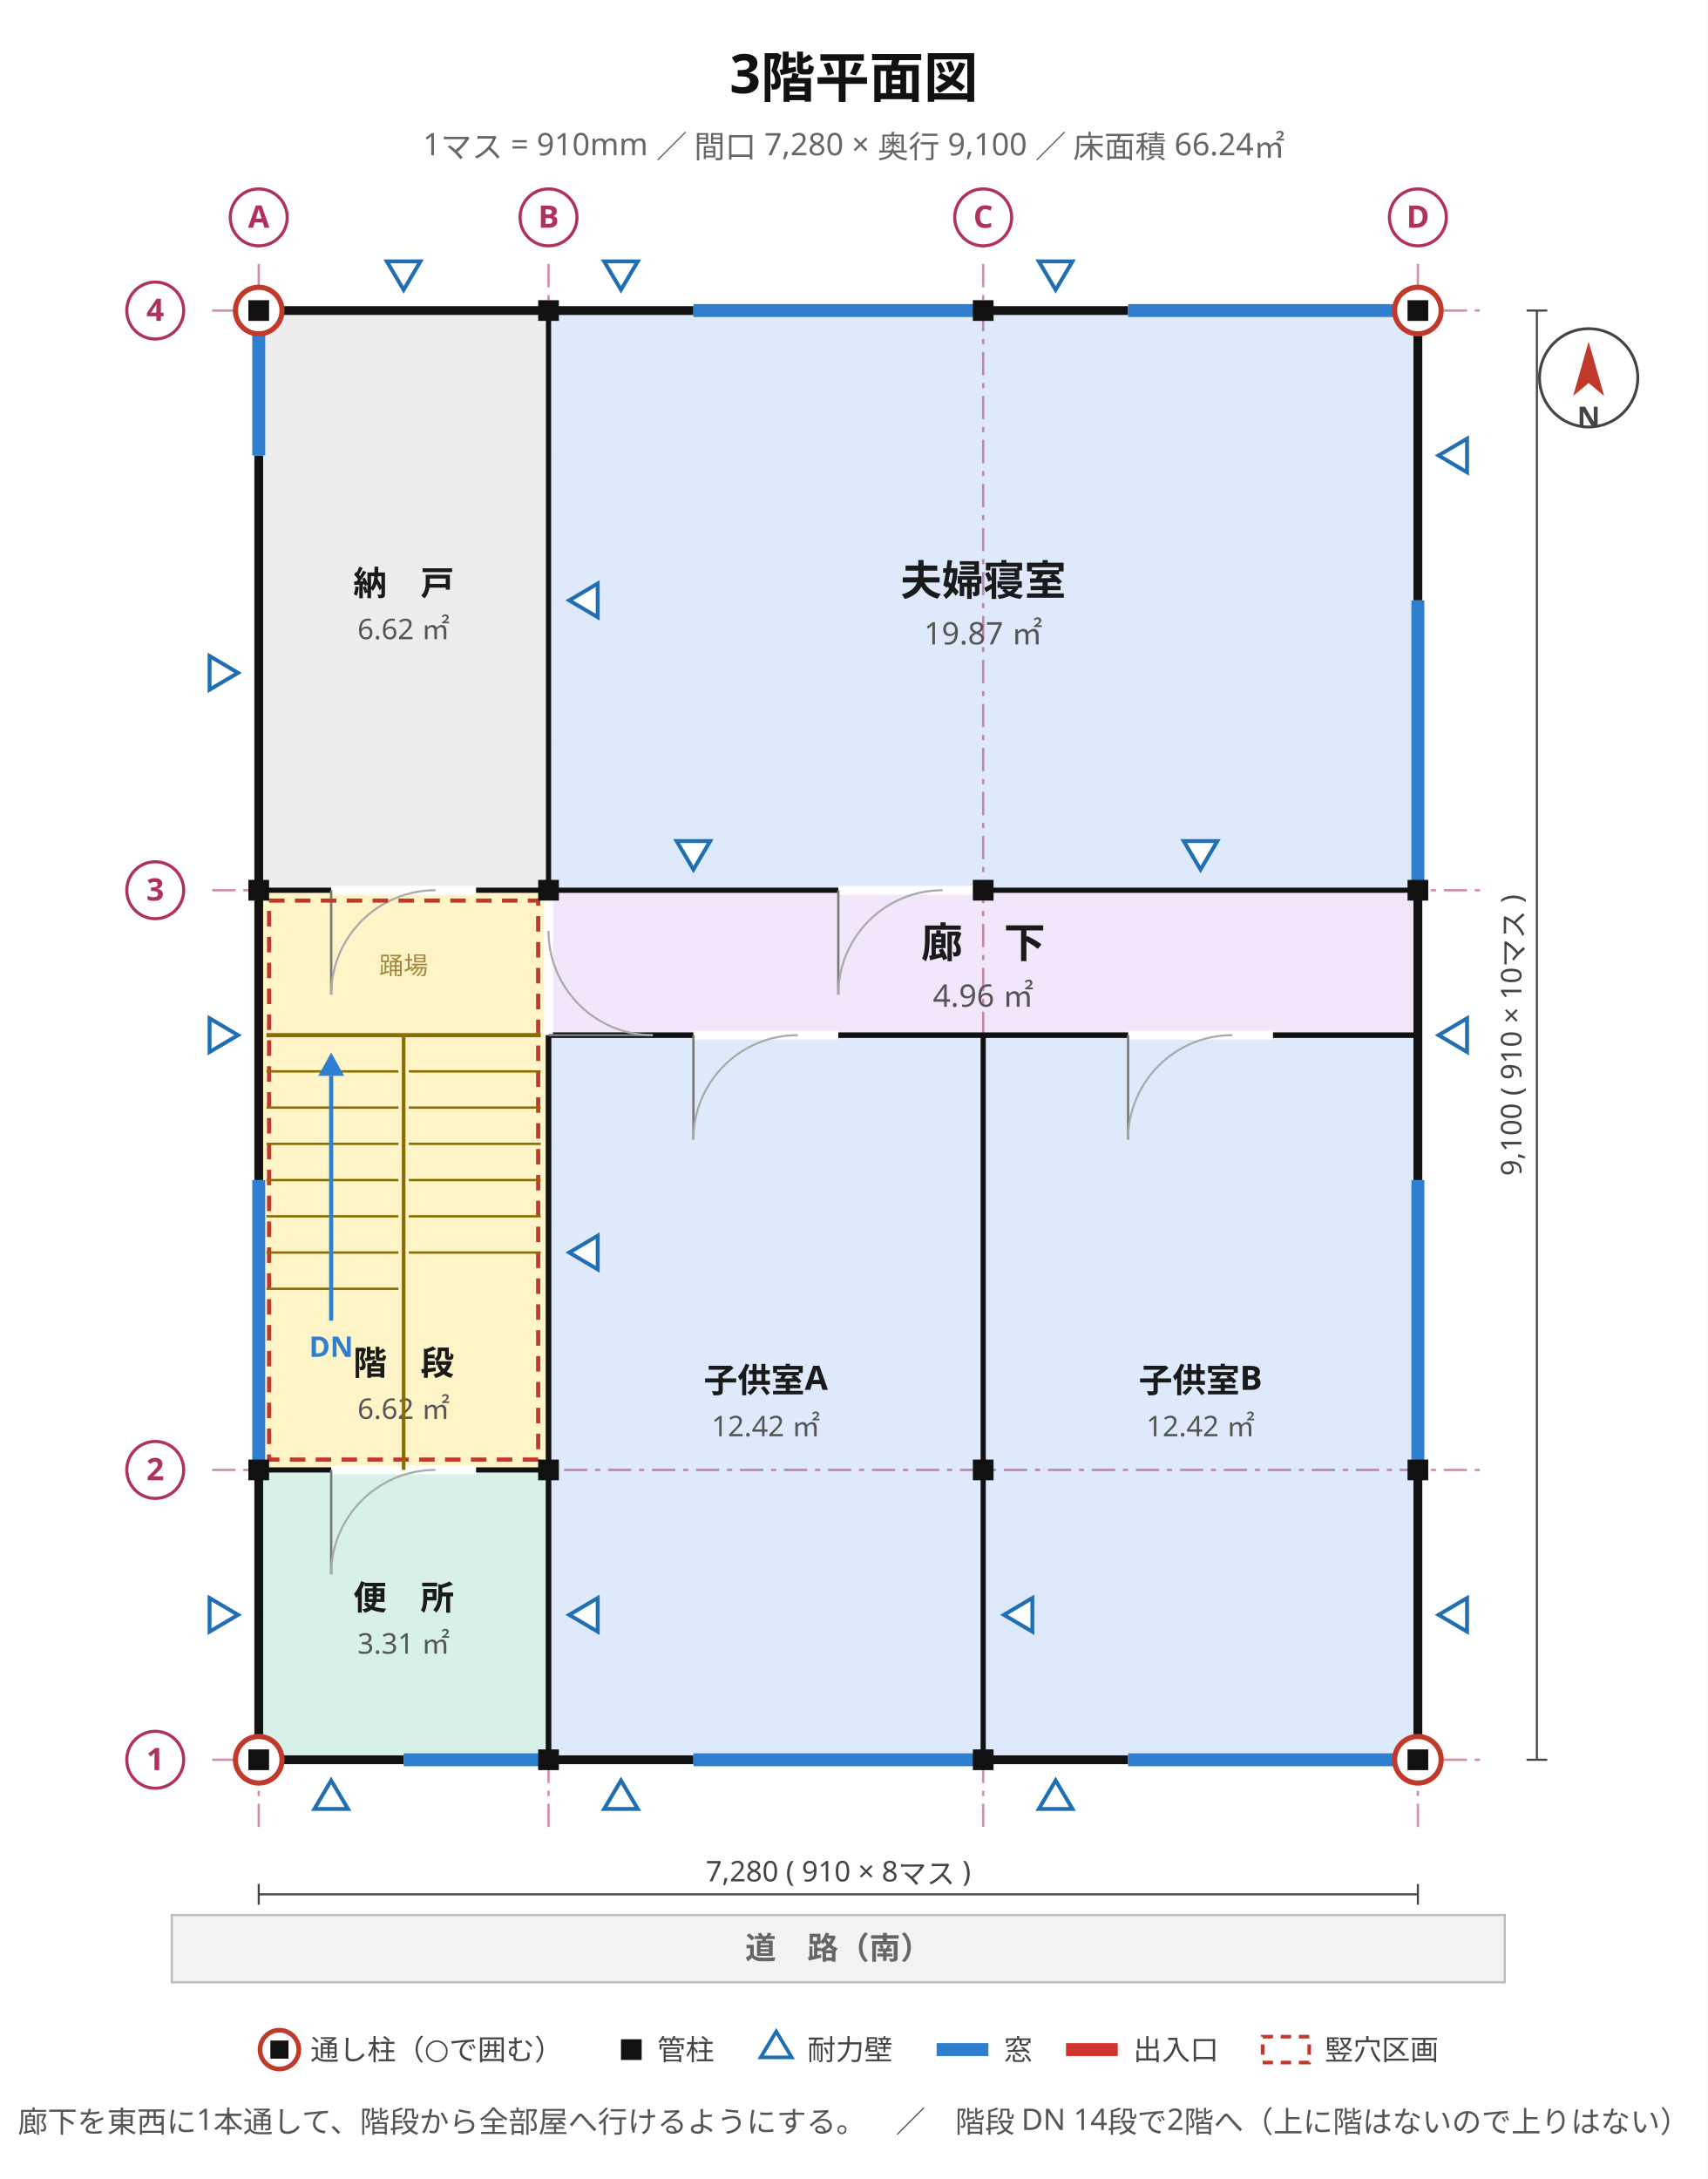
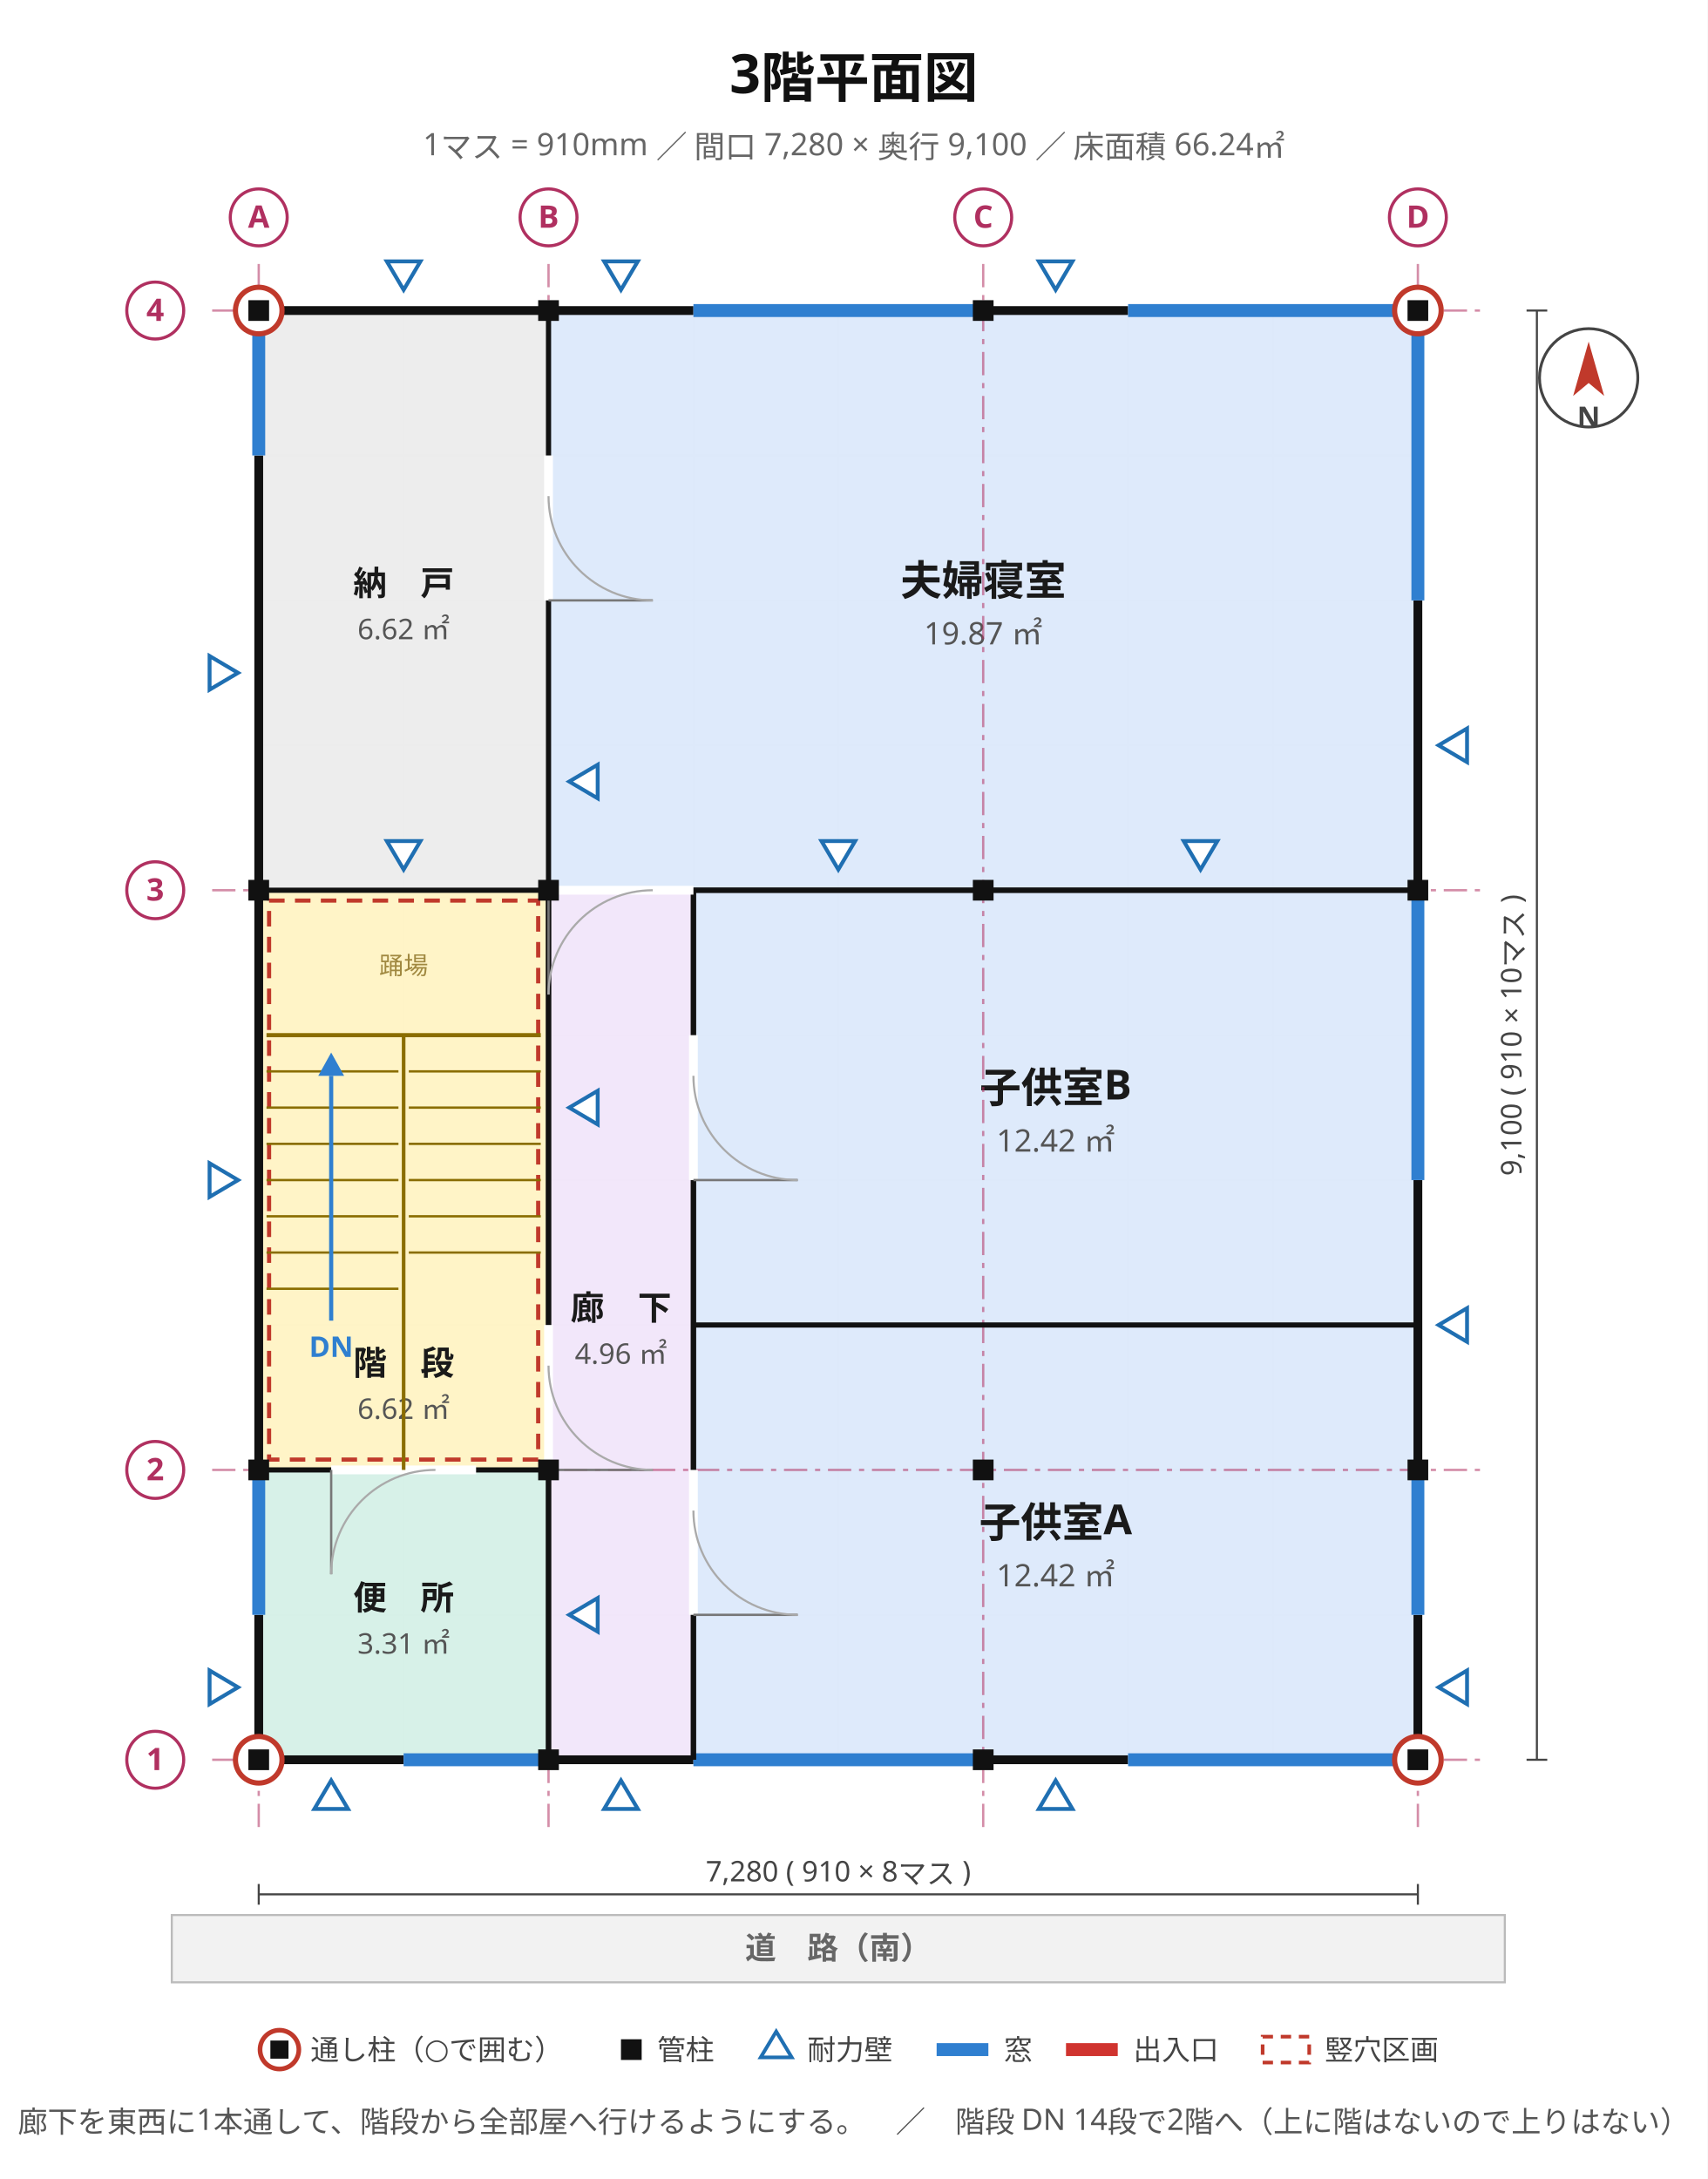
<svg xmlns="http://www.w3.org/2000/svg" viewBox="0 0 660 842" width="660" height="842" font-family="'Hiragino Sans','Hiragino Kaku Gothic ProN','Noto Sans JP','Yu Gothic',Meiryo,'IPAGothic',sans-serif">
  <rect width="660" height="842" fill="#ffffff" />
  <text x="330" y="36" font-size="21" text-anchor="middle" fill="#111" font-weight="700" font-family="'Hiragino Sans','Hiragino Kaku Gothic ProN','Noto Sans JP','Yu Gothic',Meiryo,'IPAGothic',sans-serif">3階平面図</text>
  <text x="330" y="60" font-size="12" text-anchor="middle" fill="#666" font-weight="400" font-family="'Hiragino Sans','Hiragino Kaku Gothic ProN','Noto Sans JP','Yu Gothic',Meiryo,'IPAGothic',sans-serif">1マス = 910mm ／ 間口 7,280 × 奥行 9,100 ／ 床面積 66.24㎡</text>
  <line x1="100" y1="120" x2="100" y2="680" stroke="#e8e8e8" stroke-width="0.7" />
  <line x1="156" y1="120" x2="156" y2="680" stroke="#e8e8e8" stroke-width="0.7" />
  <line x1="212" y1="120" x2="212" y2="680" stroke="#e8e8e8" stroke-width="0.7" />
  <line x1="268" y1="120" x2="268" y2="680" stroke="#e8e8e8" stroke-width="0.7" />
  <line x1="324" y1="120" x2="324" y2="680" stroke="#e8e8e8" stroke-width="0.7" />
  <line x1="380" y1="120" x2="380" y2="680" stroke="#e8e8e8" stroke-width="0.7" />
  <line x1="436" y1="120" x2="436" y2="680" stroke="#e8e8e8" stroke-width="0.7" />
  <line x1="492" y1="120" x2="492" y2="680" stroke="#e8e8e8" stroke-width="0.7" />
  <line x1="548" y1="120" x2="548" y2="680" stroke="#e8e8e8" stroke-width="0.7" />
  <line x1="100" y1="680" x2="548" y2="680" stroke="#e8e8e8" stroke-width="0.7" />
  <line x1="100" y1="624" x2="548" y2="624" stroke="#e8e8e8" stroke-width="0.7" />
  <line x1="100" y1="568" x2="548" y2="568" stroke="#e8e8e8" stroke-width="0.7" />
  <line x1="100" y1="512" x2="548" y2="512" stroke="#e8e8e8" stroke-width="0.7" />
  <line x1="100" y1="456" x2="548" y2="456" stroke="#e8e8e8" stroke-width="0.7" />
  <line x1="100" y1="400" x2="548" y2="400" stroke="#e8e8e8" stroke-width="0.7" />
  <line x1="100" y1="344" x2="548" y2="344" stroke="#e8e8e8" stroke-width="0.7" />
  <line x1="100" y1="288" x2="548" y2="288" stroke="#e8e8e8" stroke-width="0.7" />
  <line x1="100" y1="232" x2="548" y2="232" stroke="#e8e8e8" stroke-width="0.7" />
  <line x1="100" y1="176" x2="548" y2="176" stroke="#e8e8e8" stroke-width="0.7" />
  <line x1="100" y1="120" x2="548" y2="120" stroke="#e8e8e8" stroke-width="0.7" />
  <rect x="100" y="568" width="112" height="112" fill="#d5f0e7" stroke="#2f9077" stroke-width="1.2" opacity="0.95" />
  <text x="156" y="622" font-size="13" text-anchor="middle" fill="#1a1a1a" font-weight="700" font-family="'Hiragino Sans','Hiragino Kaku Gothic ProN','Noto Sans JP','Yu Gothic',Meiryo,'IPAGothic',sans-serif">便　所</text>
  <text x="156" y="639" font-size="11" text-anchor="middle" fill="#555" font-weight="400" font-family="'Hiragino Sans','Hiragino Kaku Gothic ProN','Noto Sans JP','Yu Gothic',Meiryo,'IPAGothic',sans-serif">3.31 ㎡</text>
  <rect x="100" y="344" width="112" height="224" fill="#fff3c4" stroke="#bb9508" stroke-width="1.2" opacity="0.95" />
  <text x="156" y="531.28" font-size="13" text-anchor="middle" fill="#1a1a1a" font-weight="700" font-family="'Hiragino Sans','Hiragino Kaku Gothic ProN','Noto Sans JP','Yu Gothic',Meiryo,'IPAGothic',sans-serif">階　段</text>
  <text x="156" y="548.28" font-size="11" text-anchor="middle" fill="#555" font-weight="400" font-family="'Hiragino Sans','Hiragino Kaku Gothic ProN','Noto Sans JP','Yu Gothic',Meiryo,'IPAGothic',sans-serif">6.62 ㎡</text>
  <rect x="100" y="120" width="112" height="224" fill="#ececec" stroke="#8a8a8a" stroke-width="1.2" opacity="0.95" />
  <text x="156" y="230" font-size="13" text-anchor="middle" fill="#1a1a1a" font-weight="700" font-family="'Hiragino Sans','Hiragino Kaku Gothic ProN','Noto Sans JP','Yu Gothic',Meiryo,'IPAGothic',sans-serif">納　戸</text>
  <text x="156" y="247" font-size="11" text-anchor="middle" fill="#555" font-weight="400" font-family="'Hiragino Sans','Hiragino Kaku Gothic ProN','Noto Sans JP','Yu Gothic',Meiryo,'IPAGothic',sans-serif">6.62 ㎡</text>
-   <rect x="212" y="400" width="168" height="280" fill="#dce9fb" stroke="#4a76b8" stroke-width="1.2" opacity="0.95" />
-   <text x="296" y="538" font-size="13" text-anchor="middle" fill="#1a1a1a" font-weight="700" font-family="'Hiragino Sans','Hiragino Kaku Gothic ProN','Noto Sans JP','Yu Gothic',Meiryo,'IPAGothic',sans-serif">子供室A</text>
-   <text x="296" y="555" font-size="11" text-anchor="middle" fill="#555" font-weight="400" font-family="'Hiragino Sans','Hiragino Kaku Gothic ProN','Noto Sans JP','Yu Gothic',Meiryo,'IPAGothic',sans-serif">12.42 ㎡</text>
-   <rect x="380" y="400" width="168" height="280" fill="#dce9fb" stroke="#4a76b8" stroke-width="1.2" opacity="0.95" />
-   <text x="464" y="538" font-size="13" text-anchor="middle" fill="#1a1a1a" font-weight="700" font-family="'Hiragino Sans','Hiragino Kaku Gothic ProN','Noto Sans JP','Yu Gothic',Meiryo,'IPAGothic',sans-serif">子供室B</text>
-   <text x="464" y="555" font-size="11" text-anchor="middle" fill="#555" font-weight="400" font-family="'Hiragino Sans','Hiragino Kaku Gothic ProN','Noto Sans JP','Yu Gothic',Meiryo,'IPAGothic',sans-serif">12.42 ㎡</text>
-   <rect x="212" y="344" width="336" height="56" fill="#f1e6fa" stroke="#8b62b5" stroke-width="1.2" opacity="0.95" />
-   <text x="380" y="370" font-size="16" text-anchor="middle" fill="#1a1a1a" font-weight="700" font-family="'Hiragino Sans','Hiragino Kaku Gothic ProN','Noto Sans JP','Yu Gothic',Meiryo,'IPAGothic',sans-serif">廊　下</text>
-   <text x="380" y="389" font-size="12" text-anchor="middle" fill="#555" font-weight="400" font-family="'Hiragino Sans','Hiragino Kaku Gothic ProN','Noto Sans JP','Yu Gothic',Meiryo,'IPAGothic',sans-serif">4.96 ㎡</text>
+   <rect x="212" y="344" width="56" height="336" fill="#f1e6fa" stroke="#8b62b5" stroke-width="1.2" opacity="0.95" />
+   <text x="240" y="510" font-size="13" text-anchor="middle" fill="#1a1a1a" font-weight="700" font-family="'Hiragino Sans','Hiragino Kaku Gothic ProN','Noto Sans JP','Yu Gothic',Meiryo,'IPAGothic',sans-serif">廊　下</text>
+   <text x="240" y="527" font-size="11" text-anchor="middle" fill="#555" font-weight="400" font-family="'Hiragino Sans','Hiragino Kaku Gothic ProN','Noto Sans JP','Yu Gothic',Meiryo,'IPAGothic',sans-serif">4.96 ㎡</text>
+   <rect x="268" y="512" width="280" height="168" fill="#dce9fb" stroke="#4a76b8" stroke-width="1.2" opacity="0.95" />
+   <text x="408" y="594" font-size="16" text-anchor="middle" fill="#1a1a1a" font-weight="700" font-family="'Hiragino Sans','Hiragino Kaku Gothic ProN','Noto Sans JP','Yu Gothic',Meiryo,'IPAGothic',sans-serif">子供室A</text>
+   <text x="408" y="613" font-size="12" text-anchor="middle" fill="#555" font-weight="400" font-family="'Hiragino Sans','Hiragino Kaku Gothic ProN','Noto Sans JP','Yu Gothic',Meiryo,'IPAGothic',sans-serif">12.42 ㎡</text>
+   <rect x="268" y="344" width="280" height="168" fill="#dce9fb" stroke="#4a76b8" stroke-width="1.2" opacity="0.95" />
+   <text x="408" y="426" font-size="16" text-anchor="middle" fill="#1a1a1a" font-weight="700" font-family="'Hiragino Sans','Hiragino Kaku Gothic ProN','Noto Sans JP','Yu Gothic',Meiryo,'IPAGothic',sans-serif">子供室B</text>
+   <text x="408" y="445" font-size="12" text-anchor="middle" fill="#555" font-weight="400" font-family="'Hiragino Sans','Hiragino Kaku Gothic ProN','Noto Sans JP','Yu Gothic',Meiryo,'IPAGothic',sans-serif">12.42 ㎡</text>
  <rect x="212" y="120" width="336" height="224" fill="#dce9fb" stroke="#4a76b8" stroke-width="1.2" opacity="0.95" />
  <text x="380" y="230" font-size="16" text-anchor="middle" fill="#1a1a1a" font-weight="700" font-family="'Hiragino Sans','Hiragino Kaku Gothic ProN','Noto Sans JP','Yu Gothic',Meiryo,'IPAGothic',sans-serif">夫婦寝室</text>
  <text x="380" y="249" font-size="12" text-anchor="middle" fill="#555" font-weight="400" font-family="'Hiragino Sans','Hiragino Kaku Gothic ProN','Noto Sans JP','Yu Gothic',Meiryo,'IPAGothic',sans-serif">19.87 ㎡</text>
  <line x1="100" y1="102" x2="100" y2="706" stroke="#b03060" stroke-width="0.9" stroke-dasharray="9 3 2 3" opacity="0.55" />
  <line x1="212" y1="102" x2="212" y2="706" stroke="#b03060" stroke-width="0.9" stroke-dasharray="9 3 2 3" opacity="0.55" />
  <line x1="380" y1="102" x2="380" y2="706" stroke="#b03060" stroke-width="0.9" stroke-dasharray="9 3 2 3" opacity="0.55" />
  <line x1="548" y1="102" x2="548" y2="706" stroke="#b03060" stroke-width="0.9" stroke-dasharray="9 3 2 3" opacity="0.55" />
  <line x1="82" y1="680" x2="574" y2="680" stroke="#b03060" stroke-width="0.9" stroke-dasharray="9 3 2 3" opacity="0.55" />
  <line x1="82" y1="568" x2="574" y2="568" stroke="#b03060" stroke-width="0.9" stroke-dasharray="9 3 2 3" opacity="0.55" />
  <line x1="82" y1="344" x2="574" y2="344" stroke="#b03060" stroke-width="0.9" stroke-dasharray="9 3 2 3" opacity="0.55" />
  <line x1="82" y1="120" x2="574" y2="120" stroke="#b03060" stroke-width="0.9" stroke-dasharray="9 3 2 3" opacity="0.55" />
  <rect x="100" y="120" width="448" height="560" stroke="#111" stroke-width="3.4" fill="none" />
  <line x1="268" y1="680" x2="380" y2="680" stroke="#ffffff" stroke-width="4.2" />
  <line x1="268" y1="680" x2="380" y2="680" stroke="#2f7fd0" stroke-width="5.0" />
  <line x1="436" y1="680" x2="548" y2="680" stroke="#ffffff" stroke-width="4.2" />
  <line x1="436" y1="680" x2="548" y2="680" stroke="#2f7fd0" stroke-width="5.0" />
  <line x1="156" y1="680" x2="212" y2="680" stroke="#ffffff" stroke-width="4.2" />
  <line x1="156" y1="680" x2="212" y2="680" stroke="#2f7fd0" stroke-width="5.0" />
-   <line x1="548" y1="568" x2="548" y2="456" stroke="#ffffff" stroke-width="4.2" />
-   <line x1="548" y1="568" x2="548" y2="456" stroke="#2f7fd0" stroke-width="5.0" />
-   <line x1="548" y1="344" x2="548" y2="232" stroke="#ffffff" stroke-width="4.2" />
-   <line x1="548" y1="344" x2="548" y2="232" stroke="#2f7fd0" stroke-width="5.0" />
+   <line x1="548" y1="624" x2="548" y2="568" stroke="#ffffff" stroke-width="4.2" />
+   <line x1="548" y1="624" x2="548" y2="568" stroke="#2f7fd0" stroke-width="5.0" />
+   <line x1="548" y1="456" x2="548" y2="344" stroke="#ffffff" stroke-width="4.2" />
+   <line x1="548" y1="456" x2="548" y2="344" stroke="#2f7fd0" stroke-width="5.0" />
+   <line x1="548" y1="232" x2="548" y2="120" stroke="#ffffff" stroke-width="4.2" />
+   <line x1="548" y1="232" x2="548" y2="120" stroke="#2f7fd0" stroke-width="5.0" />
  <line x1="268" y1="120" x2="380" y2="120" stroke="#ffffff" stroke-width="4.2" />
  <line x1="268" y1="120" x2="380" y2="120" stroke="#2f7fd0" stroke-width="5.0" />
  <line x1="436" y1="120" x2="548" y2="120" stroke="#ffffff" stroke-width="4.2" />
  <line x1="436" y1="120" x2="548" y2="120" stroke="#2f7fd0" stroke-width="5.0" />
-   <line x1="100" y1="568" x2="100" y2="456" stroke="#ffffff" stroke-width="4.2" />
-   <line x1="100" y1="568" x2="100" y2="456" stroke="#2f7fd0" stroke-width="5.0" />
+   <line x1="100" y1="624" x2="100" y2="568" stroke="#ffffff" stroke-width="4.2" />
+   <line x1="100" y1="624" x2="100" y2="568" stroke="#2f7fd0" stroke-width="5.0" />
  <line x1="100" y1="176" x2="100" y2="120" stroke="#ffffff" stroke-width="4.2" />
  <line x1="100" y1="176" x2="100" y2="120" stroke="#2f7fd0" stroke-width="5.0" />
-   <line x1="212" y1="400" x2="548" y2="400" stroke="#111" stroke-width="2.0" />
-   <line x1="212" y1="400" x2="212" y2="344" stroke="#111" stroke-width="2.0" />
-   <line x1="212" y1="400" x2="380" y2="400" stroke="#111" stroke-width="2.0" />
+   <line x1="268" y1="512" x2="548" y2="512" stroke="#111" stroke-width="2.0" />
+   <line x1="268" y1="512" x2="268" y2="344" stroke="#111" stroke-width="2.0" />
+   <line x1="100" y1="344" x2="212" y2="344" stroke="#111" stroke-width="2.0" />
+   <line x1="212" y1="344" x2="548" y2="344" stroke="#111" stroke-width="2.0" />
+   <line x1="100" y1="568" x2="212" y2="568" stroke="#111" stroke-width="2.0" />
+   <line x1="212" y1="680" x2="212" y2="344" stroke="#111" stroke-width="2.0" />
+   <line x1="268" y1="680" x2="268" y2="512" stroke="#111" stroke-width="2.0" />
+   <line x1="268" y1="680" x2="268" y2="344" stroke="#111" stroke-width="2.0" />
  <line x1="212" y1="344" x2="212" y2="120" stroke="#111" stroke-width="2.0" />
-   <line x1="100" y1="344" x2="212" y2="344" stroke="#111" stroke-width="2.0" />
-   <line x1="380" y1="680" x2="380" y2="400" stroke="#111" stroke-width="2.0" />
-   <line x1="212" y1="344" x2="548" y2="344" stroke="#111" stroke-width="2.0" />
  <line x1="212" y1="568" x2="212" y2="344" stroke="#111" stroke-width="2.0" />
-   <line x1="100" y1="568" x2="212" y2="568" stroke="#111" stroke-width="2.0" />
-   <line x1="380" y1="400" x2="548" y2="400" stroke="#111" stroke-width="2.0" />
-   <line x1="212" y1="680" x2="212" y2="400" stroke="#111" stroke-width="2.0" />
  <line x1="212" y1="680" x2="212" y2="568" stroke="#111" stroke-width="2.0" />
+   <line x1="268" y1="344" x2="548" y2="344" stroke="#111" stroke-width="2.0" />
+   <line x1="212" y1="344" x2="268" y2="344" stroke="#111" stroke-width="2.0" />
  <line x1="128" y1="568" x2="184" y2="568" stroke="#ffffff" stroke-width="3.4" />
  <line x1="128" y1="568" x2="128" y2="608.32" stroke="#777" stroke-width="0.9" />
  <path d="M 128.0 608.3 A 40.3 40.3 0 0 1 168.3 568.0" stroke="#aaa" stroke-width="0.8" fill="none" />
-   <line x1="212" y1="400" x2="212" y2="344" stroke="#ffffff" stroke-width="3.4" />
-   <line x1="212" y1="400" x2="252.32" y2="400" stroke="#777" stroke-width="0.9" />
-   <path d="M 252.3 400.0 A 40.3 40.3 0 0 1 212.0 359.7" stroke="#aaa" stroke-width="0.8" fill="none" />
-   <line x1="128" y1="344" x2="184" y2="344" stroke="#ffffff" stroke-width="3.4" />
-   <line x1="128" y1="344" x2="128" y2="384.32" stroke="#777" stroke-width="0.9" />
-   <path d="M 128.0 384.3 A 40.3 40.3 0 0 1 168.3 344.0" stroke="#aaa" stroke-width="0.8" fill="none" />
-   <line x1="268" y1="400" x2="324" y2="400" stroke="#ffffff" stroke-width="3.4" />
-   <line x1="268" y1="400" x2="268" y2="440.32" stroke="#777" stroke-width="0.9" />
-   <path d="M 268.0 440.3 A 40.3 40.3 0 0 1 308.3 400.0" stroke="#aaa" stroke-width="0.8" fill="none" />
-   <line x1="436" y1="400" x2="492" y2="400" stroke="#ffffff" stroke-width="3.4" />
-   <line x1="436" y1="400" x2="436" y2="440.32" stroke="#777" stroke-width="0.9" />
-   <path d="M 436.0 440.3 A 40.3 40.3 0 0 1 476.3 400.0" stroke="#aaa" stroke-width="0.8" fill="none" />
-   <line x1="324" y1="344" x2="380" y2="344" stroke="#ffffff" stroke-width="3.4" />
-   <line x1="324" y1="344" x2="324" y2="384.32" stroke="#777" stroke-width="0.9" />
-   <path d="M 324.0 384.3 A 40.3 40.3 0 0 1 364.3 344.0" stroke="#aaa" stroke-width="0.8" fill="none" />
+   <line x1="212" y1="568" x2="212" y2="512" stroke="#ffffff" stroke-width="3.4" />
+   <line x1="212" y1="568" x2="252.32" y2="568" stroke="#777" stroke-width="0.9" />
+   <path d="M 252.3 568.0 A 40.3 40.3 0 0 1 212.0 527.7" stroke="#aaa" stroke-width="0.8" fill="none" />
+   <line x1="268" y1="624" x2="268" y2="568" stroke="#ffffff" stroke-width="3.4" />
+   <line x1="268" y1="624" x2="308.32" y2="624" stroke="#777" stroke-width="0.9" />
+   <path d="M 308.3 624.0 A 40.3 40.3 0 0 1 268.0 583.7" stroke="#aaa" stroke-width="0.8" fill="none" />
+   <line x1="268" y1="456" x2="268" y2="400" stroke="#ffffff" stroke-width="3.4" />
+   <line x1="268" y1="456" x2="308.32" y2="456" stroke="#777" stroke-width="0.9" />
+   <path d="M 308.3 456.0 A 40.3 40.3 0 0 1 268.0 415.7" stroke="#aaa" stroke-width="0.8" fill="none" />
+   <line x1="212" y1="344" x2="268" y2="344" stroke="#ffffff" stroke-width="3.4" />
+   <line x1="212" y1="344" x2="212" y2="384.32" stroke="#777" stroke-width="0.9" />
+   <path d="M 212.0 384.3 A 40.3 40.3 0 0 1 252.3 344.0" stroke="#aaa" stroke-width="0.8" fill="none" />
+   <line x1="212" y1="232" x2="212" y2="176" stroke="#ffffff" stroke-width="3.4" />
+   <line x1="212" y1="232" x2="252.32" y2="232" stroke="#777" stroke-width="0.9" />
+   <path d="M 252.3 232.0 A 40.3 40.3 0 0 1 212.0 191.7" stroke="#aaa" stroke-width="0.8" fill="none" />
  <rect x="104" y="348" width="104" height="216" fill="none" stroke="#c0392b" stroke-width="1.6" stroke-dasharray="6 4" />
  <line x1="103" y1="400" x2="209" y2="400" stroke="#8a6d00" stroke-width="1.6" />
  <line x1="156" y1="568" x2="156" y2="400" stroke="#8a6d00" stroke-width="1.4" />
  <line x1="158" y1="414" x2="209" y2="414" stroke="#8a6d00" stroke-width="0.9" />
  <line x1="158" y1="428" x2="209" y2="428" stroke="#8a6d00" stroke-width="0.9" />
  <line x1="158" y1="442" x2="209" y2="442" stroke="#8a6d00" stroke-width="0.9" />
  <line x1="158" y1="456" x2="209" y2="456" stroke="#8a6d00" stroke-width="0.9" />
  <line x1="158" y1="470" x2="209" y2="470" stroke="#8a6d00" stroke-width="0.9" />
  <line x1="158" y1="484" x2="209" y2="484" stroke="#8a6d00" stroke-width="0.9" />
  <line x1="103" y1="414" x2="154" y2="414" stroke="#8a6d00" stroke-width="0.9" />
  <line x1="103" y1="428" x2="154" y2="428" stroke="#8a6d00" stroke-width="0.9" />
  <line x1="103" y1="442" x2="154" y2="442" stroke="#8a6d00" stroke-width="0.9" />
  <line x1="103" y1="456" x2="154" y2="456" stroke="#8a6d00" stroke-width="0.9" />
  <line x1="103" y1="470" x2="154" y2="470" stroke="#8a6d00" stroke-width="0.9" />
  <line x1="103" y1="484" x2="154" y2="484" stroke="#8a6d00" stroke-width="0.9" />
  <line x1="103" y1="498" x2="154" y2="498" stroke="#8a6d00" stroke-width="0.9" />
  <line x1="128" y1="510.32" x2="128" y2="415.72" stroke="#2f7fd0" stroke-width="1.6" />
  <polygon points="128,406.72 123,415.72 133,415.72" fill="#2f7fd0" />
  <text x="128" y="524.32" font-size="11" text-anchor="middle" fill="#2f7fd0" font-weight="700" font-family="'Hiragino Sans','Hiragino Kaku Gothic ProN','Noto Sans JP','Yu Gothic',Meiryo,'IPAGothic',sans-serif">DN</text>
  <text x="156" y="376.48" font-size="9.5" text-anchor="middle" fill="#a08840" font-weight="400" font-family="'Hiragino Sans','Hiragino Kaku Gothic ProN','Noto Sans JP','Yu Gothic',Meiryo,'IPAGothic',sans-serif">踊場</text>
-   <polygon points="92,624 81,617.5 81,630.5" fill="#ffffff" stroke="#1f6fb2" stroke-width="1.5" />
-   <polygon points="92,400 81,393.5 81,406.5" fill="#ffffff" stroke="#1f6fb2" stroke-width="1.5" />
+   <polygon points="92,652 81,645.5 81,658.5" fill="#ffffff" stroke="#1f6fb2" stroke-width="1.5" />
+   <polygon points="92,456 81,449.5 81,462.5" fill="#ffffff" stroke="#1f6fb2" stroke-width="1.5" />
  <polygon points="92,260 81,253.5 81,266.5" fill="#ffffff" stroke="#1f6fb2" stroke-width="1.5" />
  <polygon points="220,624 231,617.5 231,630.5" fill="#ffffff" stroke="#1f6fb2" stroke-width="1.5" />
-   <polygon points="220,484 231,477.5 231,490.5" fill="#ffffff" stroke="#1f6fb2" stroke-width="1.5" />
-   <polygon points="220,232 231,225.5 231,238.5" fill="#ffffff" stroke="#1f6fb2" stroke-width="1.5" />
-   <polygon points="388,624 399,617.5 399,630.5" fill="#ffffff" stroke="#1f6fb2" stroke-width="1.5" />
-   <polygon points="556,624 567,617.5 567,630.5" fill="#ffffff" stroke="#1f6fb2" stroke-width="1.5" />
-   <polygon points="556,400 567,393.5 567,406.5" fill="#ffffff" stroke="#1f6fb2" stroke-width="1.5" />
-   <polygon points="556,176 567,169.5 567,182.5" fill="#ffffff" stroke="#1f6fb2" stroke-width="1.5" />
+   <polygon points="220,428 231,421.5 231,434.5" fill="#ffffff" stroke="#1f6fb2" stroke-width="1.5" />
+   <polygon points="220,302 231,295.5 231,308.5" fill="#ffffff" stroke="#1f6fb2" stroke-width="1.5" />
+   <polygon points="556,652 567,645.5 567,658.5" fill="#ffffff" stroke="#1f6fb2" stroke-width="1.5" />
+   <polygon points="556,512 567,505.5 567,518.5" fill="#ffffff" stroke="#1f6fb2" stroke-width="1.5" />
+   <polygon points="556,288 567,281.5 567,294.5" fill="#ffffff" stroke="#1f6fb2" stroke-width="1.5" />
  <polygon points="128,688 121.5,699 134.5,699" fill="#ffffff" stroke="#1f6fb2" stroke-width="1.5" />
  <polygon points="240,688 233.5,699 246.5,699" fill="#ffffff" stroke="#1f6fb2" stroke-width="1.5" />
  <polygon points="408,688 401.5,699 414.5,699" fill="#ffffff" stroke="#1f6fb2" stroke-width="1.5" />
-   <polygon points="268,336 261.5,325 274.5,325" fill="#ffffff" stroke="#1f6fb2" stroke-width="1.5" />
+   <polygon points="156,336 149.5,325 162.5,325" fill="#ffffff" stroke="#1f6fb2" stroke-width="1.5" />
+   <polygon points="324,336 317.5,325 330.5,325" fill="#ffffff" stroke="#1f6fb2" stroke-width="1.5" />
  <polygon points="464,336 457.5,325 470.5,325" fill="#ffffff" stroke="#1f6fb2" stroke-width="1.5" />
  <polygon points="156,112 149.5,101 162.5,101" fill="#ffffff" stroke="#1f6fb2" stroke-width="1.5" />
  <polygon points="240,112 233.5,101 246.5,101" fill="#ffffff" stroke="#1f6fb2" stroke-width="1.5" />
  <polygon points="408,112 401.5,101 414.5,101" fill="#ffffff" stroke="#1f6fb2" stroke-width="1.5" />
  <rect x="208" y="676" width="8" height="8" fill="#111" />
  <rect x="376" y="676" width="8" height="8" fill="#111" />
  <rect x="96" y="564" width="8" height="8" fill="#111" />
  <rect x="544" y="564" width="8" height="8" fill="#111" />
  <rect x="96" y="340" width="8" height="8" fill="#111" />
  <rect x="544" y="340" width="8" height="8" fill="#111" />
  <rect x="208" y="116" width="8" height="8" fill="#111" />
  <rect x="376" y="116" width="8" height="8" fill="#111" />
  <rect x="208" y="564" width="8" height="8" fill="#111" />
  <rect x="376" y="564" width="8" height="8" fill="#111" />
  <rect x="208" y="340" width="8" height="8" fill="#111" />
  <rect x="376" y="340" width="8" height="8" fill="#111" />
  <circle cx="100" cy="680" r="9" fill="#ffffff" stroke="#c0392b" stroke-width="2.0" />
  <rect x="96" y="676" width="8" height="8" fill="#111" />
  <circle cx="548" cy="680" r="9" fill="#ffffff" stroke="#c0392b" stroke-width="2.0" />
  <rect x="544" y="676" width="8" height="8" fill="#111" />
  <circle cx="100" cy="120" r="9" fill="#ffffff" stroke="#c0392b" stroke-width="2.0" />
  <rect x="96" y="116" width="8" height="8" fill="#111" />
  <circle cx="548" cy="120" r="9" fill="#ffffff" stroke="#c0392b" stroke-width="2.0" />
  <rect x="544" y="116" width="8" height="8" fill="#111" />
  <circle cx="100" cy="84" r="11" fill="#ffffff" stroke="#b03060" stroke-width="1.2" />
  <text x="100" y="88" font-size="12" text-anchor="middle" fill="#b03060" font-weight="700" font-family="'Hiragino Sans','Hiragino Kaku Gothic ProN','Noto Sans JP','Yu Gothic',Meiryo,'IPAGothic',sans-serif">A</text>
  <circle cx="212" cy="84" r="11" fill="#ffffff" stroke="#b03060" stroke-width="1.2" />
  <text x="212" y="88" font-size="12" text-anchor="middle" fill="#b03060" font-weight="700" font-family="'Hiragino Sans','Hiragino Kaku Gothic ProN','Noto Sans JP','Yu Gothic',Meiryo,'IPAGothic',sans-serif">B</text>
  <circle cx="380" cy="84" r="11" fill="#ffffff" stroke="#b03060" stroke-width="1.2" />
  <text x="380" y="88" font-size="12" text-anchor="middle" fill="#b03060" font-weight="700" font-family="'Hiragino Sans','Hiragino Kaku Gothic ProN','Noto Sans JP','Yu Gothic',Meiryo,'IPAGothic',sans-serif">C</text>
  <circle cx="548" cy="84" r="11" fill="#ffffff" stroke="#b03060" stroke-width="1.2" />
  <text x="548" y="88" font-size="12" text-anchor="middle" fill="#b03060" font-weight="700" font-family="'Hiragino Sans','Hiragino Kaku Gothic ProN','Noto Sans JP','Yu Gothic',Meiryo,'IPAGothic',sans-serif">D</text>
  <circle cx="60" cy="680" r="11" fill="#ffffff" stroke="#b03060" stroke-width="1.2" />
  <text x="60" y="684" font-size="12" text-anchor="middle" fill="#b03060" font-weight="700" font-family="'Hiragino Sans','Hiragino Kaku Gothic ProN','Noto Sans JP','Yu Gothic',Meiryo,'IPAGothic',sans-serif">1</text>
  <circle cx="60" cy="568" r="11" fill="#ffffff" stroke="#b03060" stroke-width="1.2" />
  <text x="60" y="572" font-size="12" text-anchor="middle" fill="#b03060" font-weight="700" font-family="'Hiragino Sans','Hiragino Kaku Gothic ProN','Noto Sans JP','Yu Gothic',Meiryo,'IPAGothic',sans-serif">2</text>
  <circle cx="60" cy="344" r="11" fill="#ffffff" stroke="#b03060" stroke-width="1.2" />
  <text x="60" y="348" font-size="12" text-anchor="middle" fill="#b03060" font-weight="700" font-family="'Hiragino Sans','Hiragino Kaku Gothic ProN','Noto Sans JP','Yu Gothic',Meiryo,'IPAGothic',sans-serif">3</text>
  <circle cx="60" cy="120" r="11" fill="#ffffff" stroke="#b03060" stroke-width="1.2" />
  <text x="60" y="124" font-size="12" text-anchor="middle" fill="#b03060" font-weight="700" font-family="'Hiragino Sans','Hiragino Kaku Gothic ProN','Noto Sans JP','Yu Gothic',Meiryo,'IPAGothic',sans-serif">4</text>
  <line x1="100" y1="732" x2="548" y2="732" stroke="#444" stroke-width="0.8" />
  <line x1="100" y1="728" x2="100" y2="736" stroke="#444" stroke-width="0.8" />
  <line x1="548" y1="728" x2="548" y2="736" stroke="#444" stroke-width="0.8" />
  <text x="324" y="727" font-size="11" text-anchor="middle" fill="#444" font-weight="400" font-family="'Hiragino Sans','Hiragino Kaku Gothic ProN','Noto Sans JP','Yu Gothic',Meiryo,'IPAGothic',sans-serif">7,280  ( 910 × 8マス )</text>
  <line x1="594" y1="680" x2="594" y2="120" stroke="#444" stroke-width="0.8" />
  <line x1="590" y1="680" x2="598" y2="680" stroke="#444" stroke-width="0.8" />
  <line x1="590" y1="120" x2="598" y2="120" stroke="#444" stroke-width="0.8" />
  <g transform="translate(588,400) rotate(-90)">
    <text x="0" y="0" font-size="11" text-anchor="middle" fill="#444" font-weight="400" font-family="'Hiragino Sans','Hiragino Kaku Gothic ProN','Noto Sans JP','Yu Gothic',Meiryo,'IPAGothic',sans-serif">9,100  ( 910 × 10マス )</text>
  </g>
  <circle cx="614" cy="146" r="19" fill="#ffffff" stroke="#444" stroke-width="1.1" />
  <polygon points="614,132 608,153 614,148 620,153" fill="#c0392b" />
  <text x="614" y="165" font-size="11" text-anchor="middle" fill="#444" font-weight="700" font-family="'Hiragino Sans','Hiragino Kaku Gothic ProN','Noto Sans JP','Yu Gothic',Meiryo,'IPAGothic',sans-serif">N</text>
  <rect x="66.4" y="740" width="515.2" height="26" fill="#f2f2f2" stroke="#bbb" stroke-width="0.8" />
  <text x="324" y="757" font-size="12" text-anchor="middle" fill="#666" font-weight="700" font-family="'Hiragino Sans','Hiragino Kaku Gothic ProN','Noto Sans JP','Yu Gothic',Meiryo,'IPAGothic',sans-serif">道　路（南）</text>
  <circle cx="108" cy="792" r="7.5" fill="#ffffff" stroke="#c0392b" stroke-width="1.8" />
  <rect x="104.5" y="788.5" width="7" height="7" fill="#111" />
  <text x="120" y="796" font-size="11" text-anchor="start" fill="#444" font-weight="400" font-family="'Hiragino Sans','Hiragino Kaku Gothic ProN','Noto Sans JP','Yu Gothic',Meiryo,'IPAGothic',sans-serif">通し柱（○で囲む）</text>
  <rect x="240" y="788" width="8" height="8" fill="#111" />
  <text x="254" y="796" font-size="11" text-anchor="start" fill="#444" font-weight="400" font-family="'Hiragino Sans','Hiragino Kaku Gothic ProN','Noto Sans JP','Yu Gothic',Meiryo,'IPAGothic',sans-serif">管柱</text>
  <polygon points="300,785 294,795 306,795" fill="#fff" stroke="#1f6fb2" stroke-width="1.4" />
  <text x="312" y="796" font-size="11" text-anchor="start" fill="#444" font-weight="400" font-family="'Hiragino Sans','Hiragino Kaku Gothic ProN','Noto Sans JP','Yu Gothic',Meiryo,'IPAGothic',sans-serif">耐力壁</text>
  <line x1="362" y1="792" x2="382" y2="792" stroke="#2f7fd0" stroke-width="5" />
  <text x="388" y="796" font-size="11" text-anchor="start" fill="#444" font-weight="400" font-family="'Hiragino Sans','Hiragino Kaku Gothic ProN','Noto Sans JP','Yu Gothic',Meiryo,'IPAGothic',sans-serif">窓</text>
  <line x1="412" y1="792" x2="432" y2="792" stroke="#d0342f" stroke-width="5" />
  <text x="438" y="796" font-size="11" text-anchor="start" fill="#444" font-weight="400" font-family="'Hiragino Sans','Hiragino Kaku Gothic ProN','Noto Sans JP','Yu Gothic',Meiryo,'IPAGothic',sans-serif">出入口</text>
  <rect x="488" y="787" width="18" height="10" fill="none" stroke="#c0392b" stroke-width="1.4" stroke-dasharray="4 3" />
  <text x="512" y="796" font-size="11" text-anchor="start" fill="#444" font-weight="400" font-family="'Hiragino Sans','Hiragino Kaku Gothic ProN','Noto Sans JP','Yu Gothic',Meiryo,'IPAGothic',sans-serif">竪穴区画</text>
  <text x="330" y="824" font-size="11.5" text-anchor="middle" fill="#555" font-weight="400" font-family="'Hiragino Sans','Hiragino Kaku Gothic ProN','Noto Sans JP','Yu Gothic',Meiryo,'IPAGothic',sans-serif">廊下を東西に1本通して、階段から全部屋へ行けるようにする。　／　階段 DN 14段で2階へ（上に階はないので上りはない）</text>
</svg>
